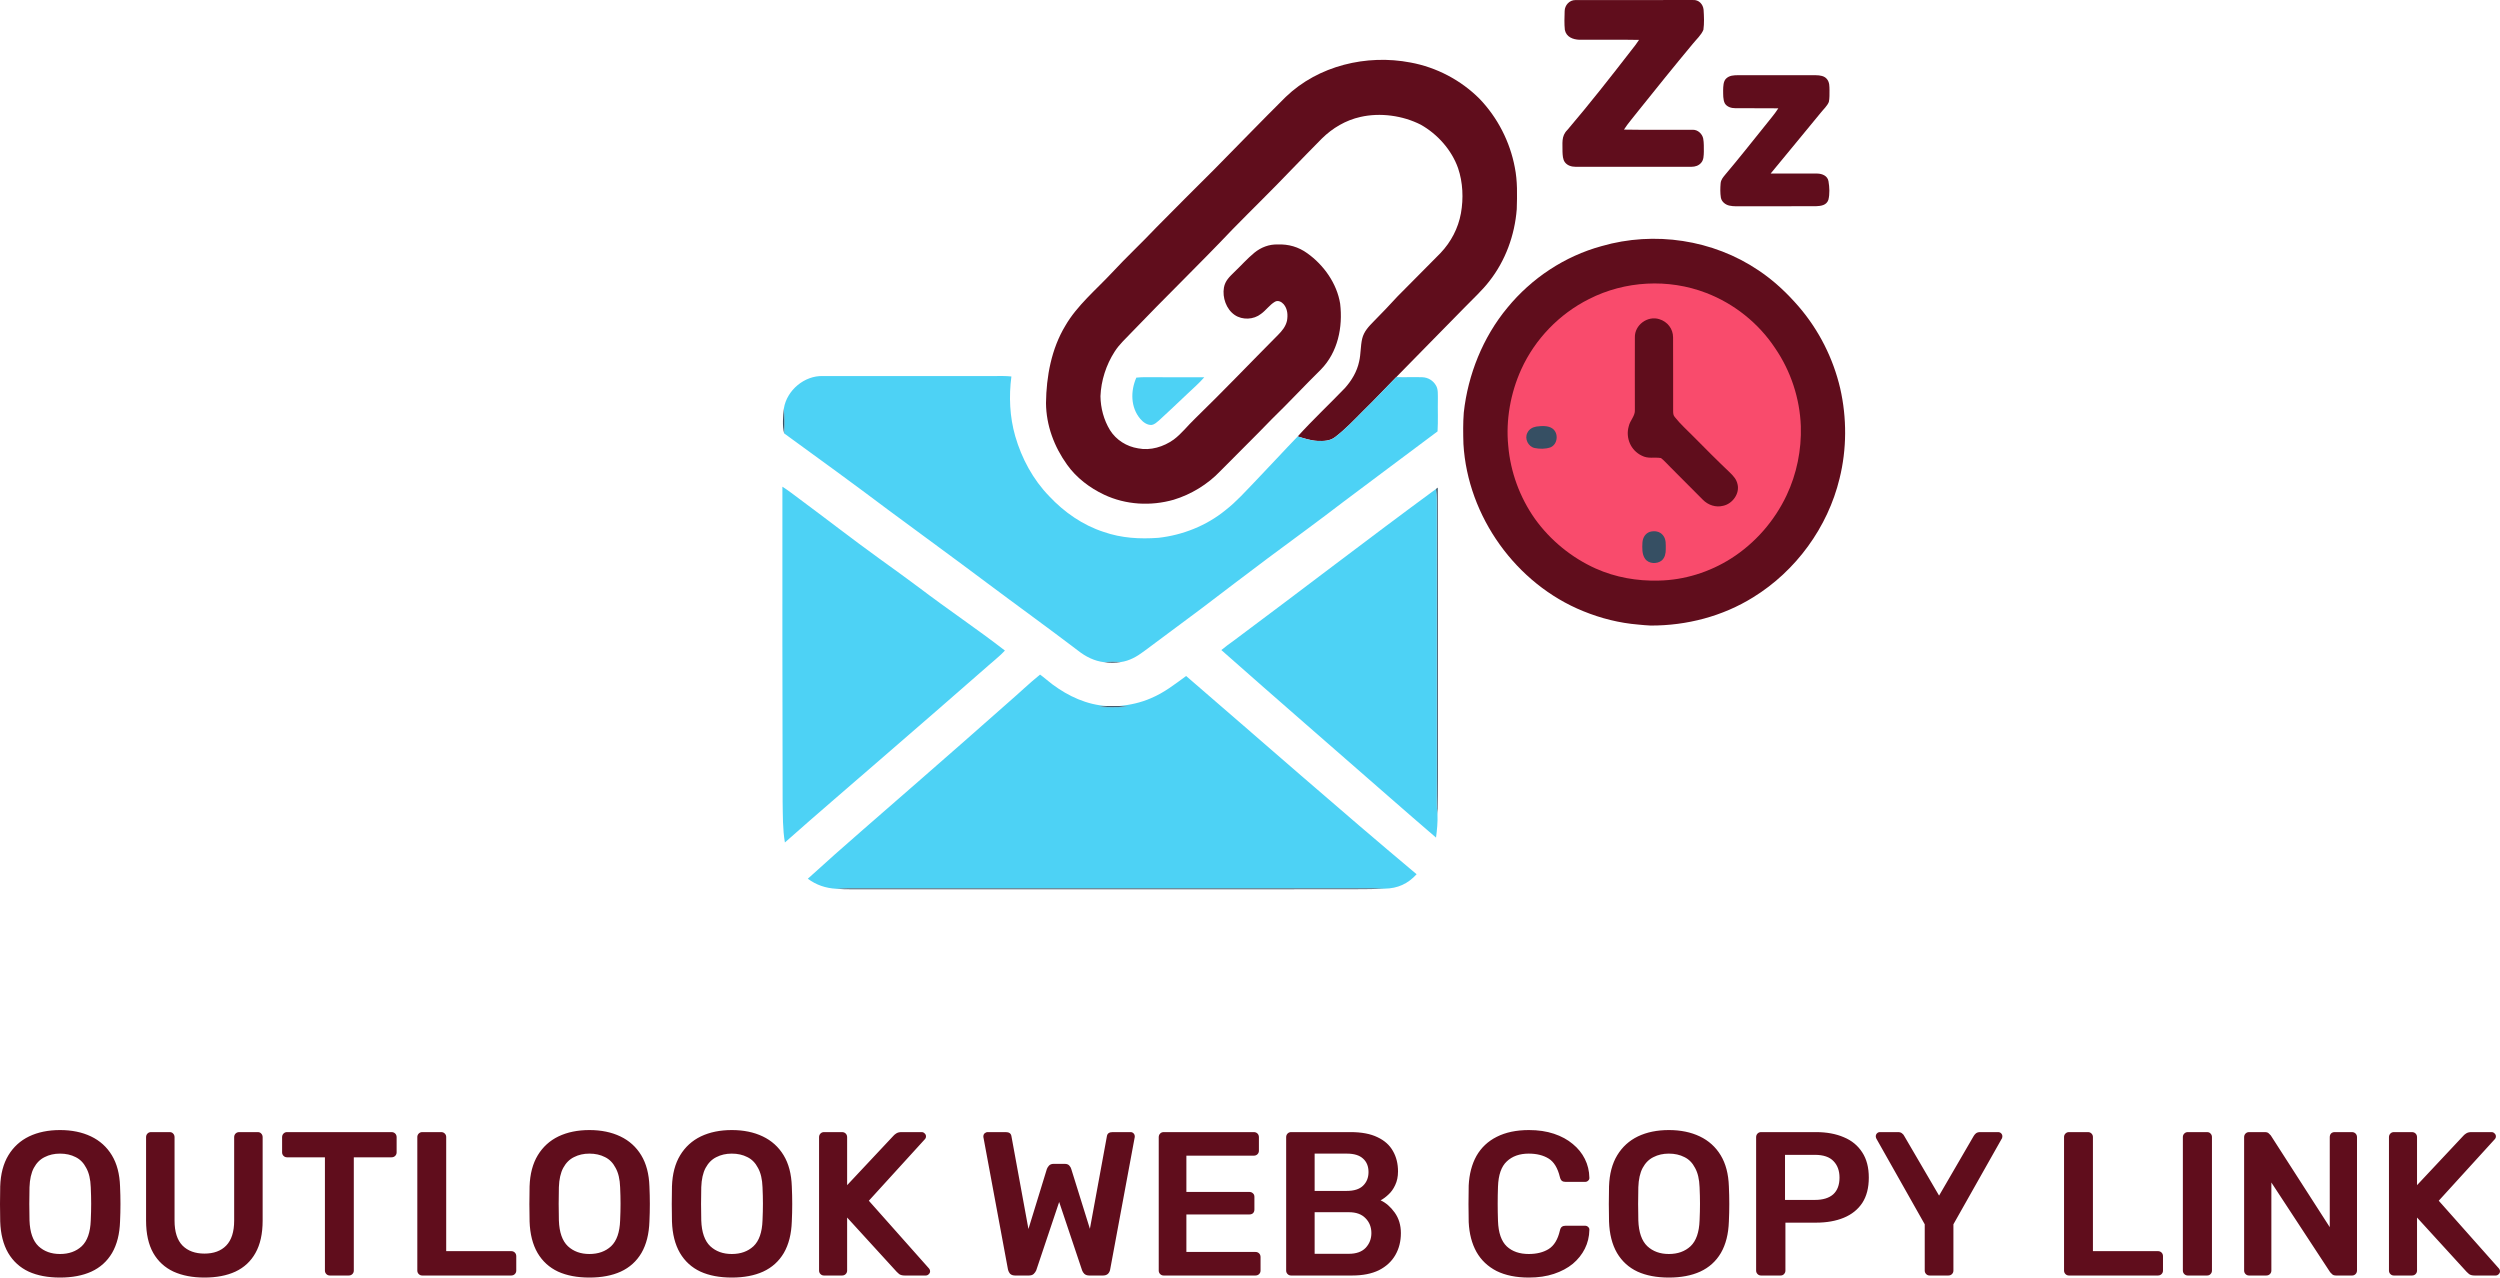
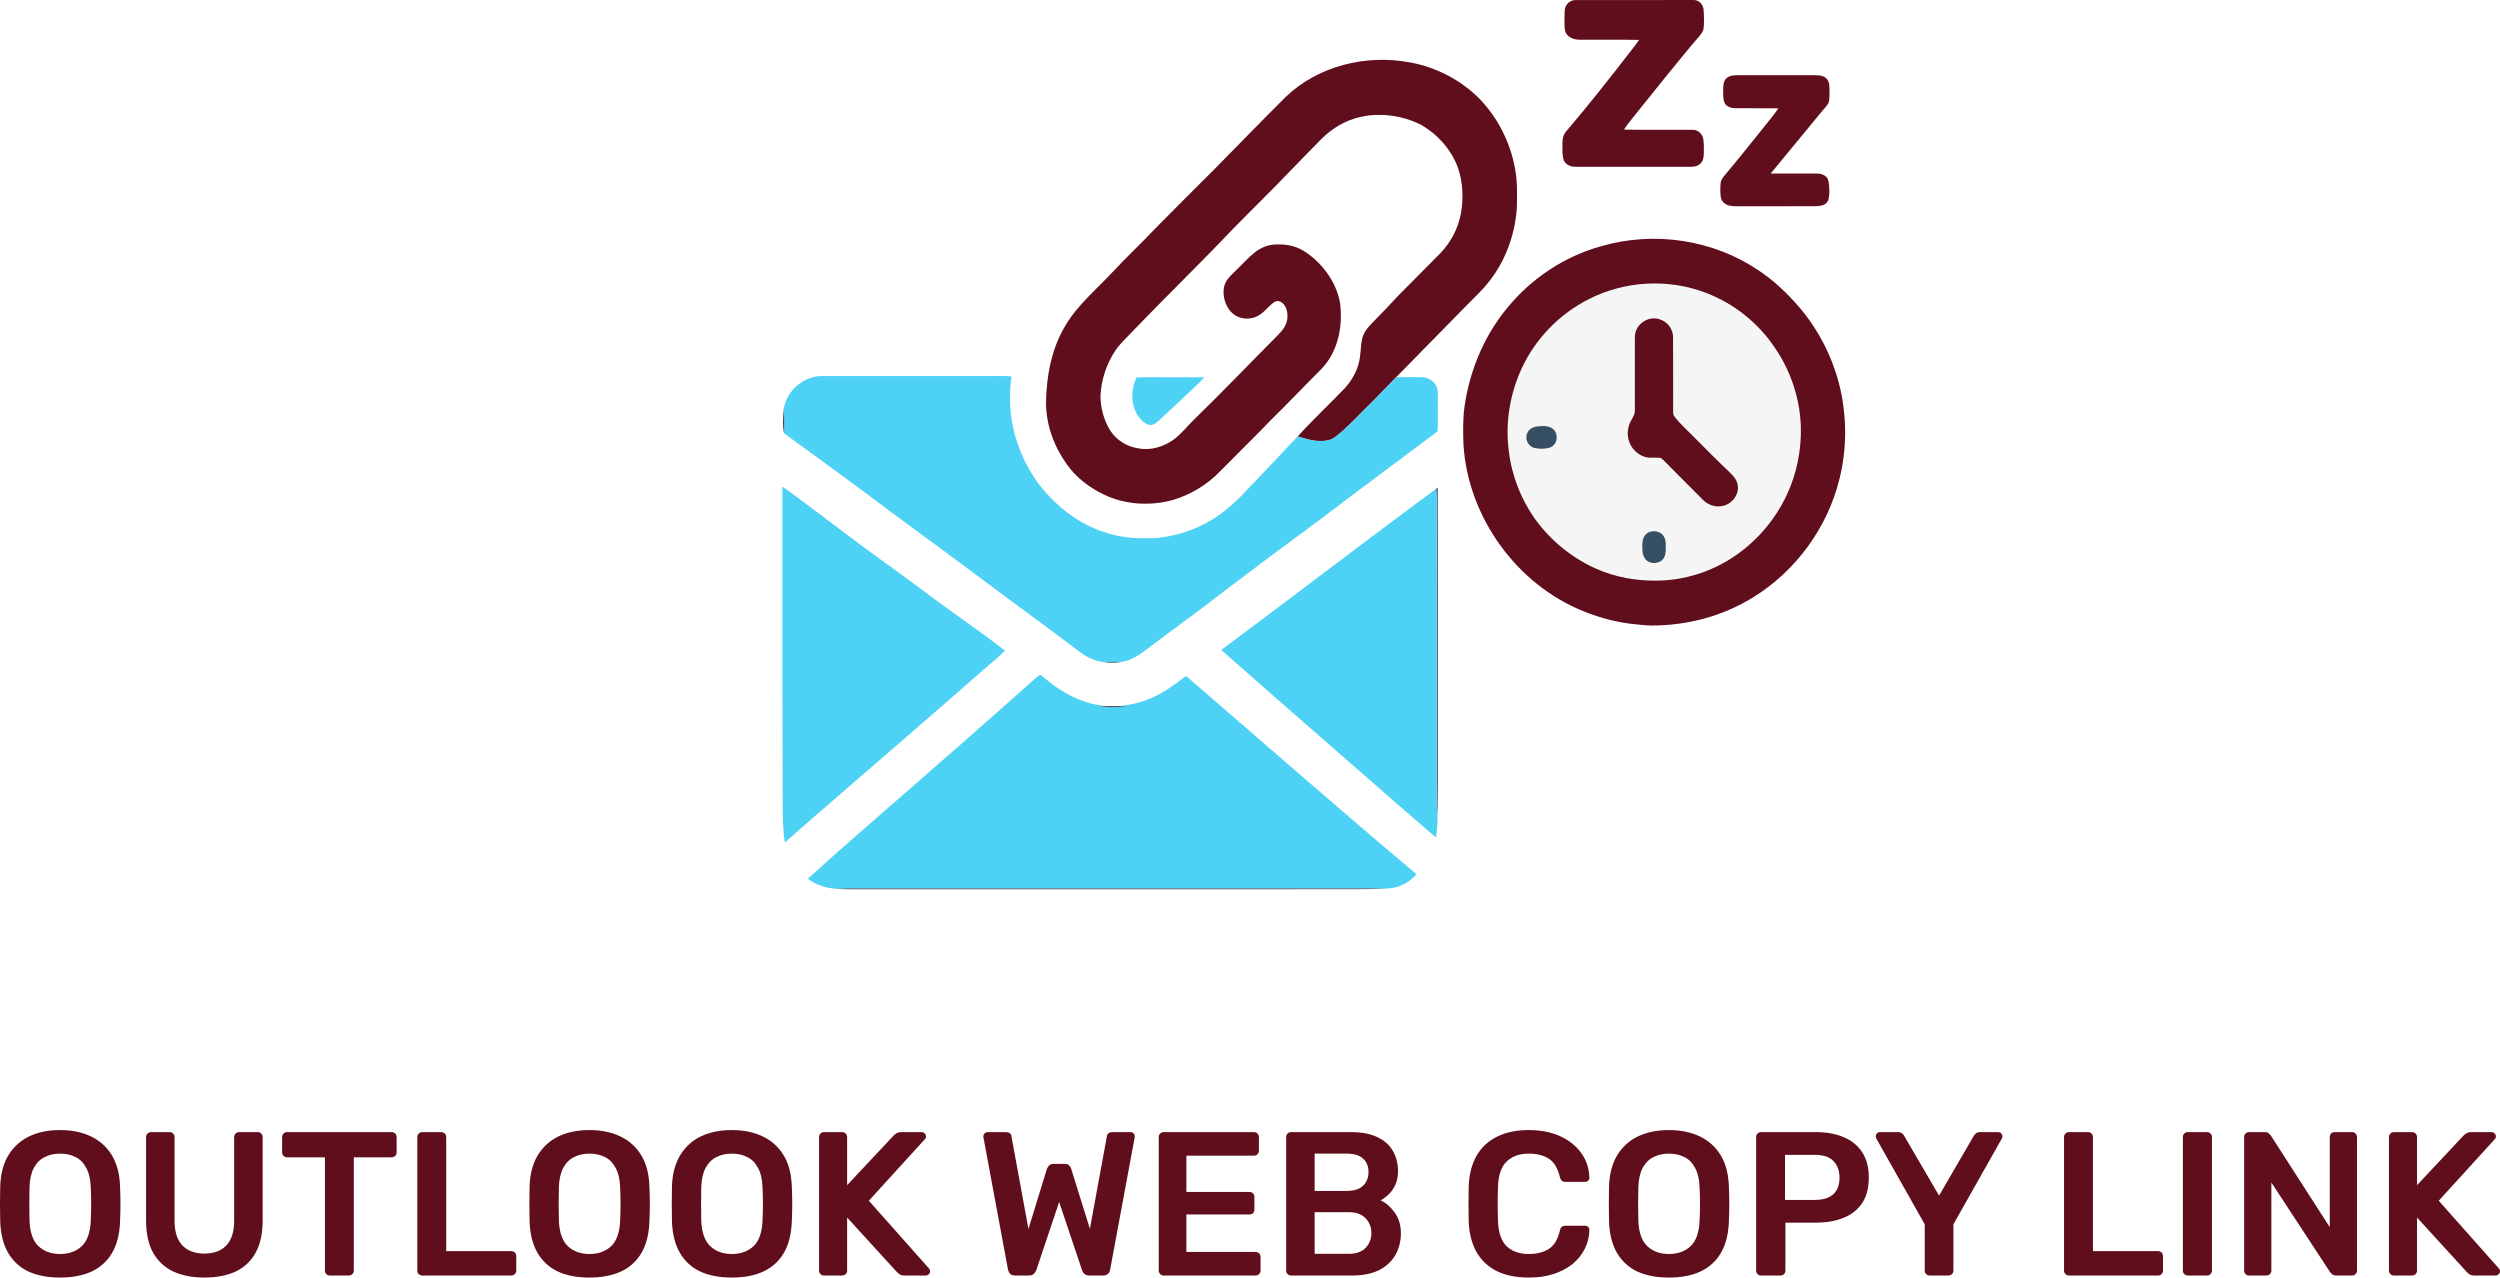
<svg xmlns="http://www.w3.org/2000/svg" version="1.1" viewBox="0 0 1830.45 935.405" width="1830.45pt" height="935.405pt" id="svg19">
  <defs id="defs19" />
  <path d="m 1153.509,0.046 c 28.67,0 57.41,0.02 86.08,-0.03 4.26,-0.28 7.37,3.08 7.75,7.16 0.3,4.78 0.54,9.83 -0.13,14.59 -1.52,3.87 -5.16,7.04 -7.74,10.27 -13.49,16.2 -26.72,32.62 -39.89,49.08 -3.5,4.6 -7.44,8.92 -10.56,13.78 16.84,0.33 33.71,0 50.55,0.13 3.57,-0.05 6.83,3.04 7.49,6.46 0.57,3.15 0.44,6.46 0.46,9.64 -0.11,2.71 -0.03,5.84 -1.93,8.01 -1.75,2.12 -4.33,2.96 -7.01,2.98 -28.28,-0.03 -56.81,-0.03 -85.09,0 -2.85,0.01 -5.91,-0.92 -7.68,-3.29 -1.61,-2.14 -1.65,-5.14 -1.78,-7.71 0.17,-6.02 -1.16,-11.32 3.57,-15.97 16.31,-19.12 31.82,-38.93 47.2,-58.79 1.87,-2.3 3.64,-4.66 5.26,-7.14 -14.51,-0.28 -29.04,-0.06 -43.56,-0.1 -4.81,-0.17 -9.69,-1.99 -10.75,-7.23 -0.48,-4.55 -0.29,-9.24 -0.14,-13.81 0.07,-4.29 3.53,-8.07 7.9,-8.03 z" fill="#364f63" id="path2" style="fill:#600d1c;fill-opacity:1" />
  <path d="m 1032.719,45.766 c 19,3.48 36.94,12.89 50.57,26.57 13.2,13.73 22.29,31.46 25.81,50.17 2.03,10.06 1.74,20.27 1.44,30.6 -1.47,19.07 -8.26,37.79 -20.13,52.85 -5.25,6.82 -11.88,12.76 -17.95,19.06 -16.65,17.08 -33.49,33.98 -50.13,51.07 -8.08,8.19 -15.9,16.63 -24.16,24.64 -6.43,6.48 -13.21,13.65 -20.67,19.33 -3.89,2.94 -8.32,2.93 -12.98,2.77 -5.06,-0.26 -9.55,-1.86 -14.37,-3.28 11.05,-12.21 23.11,-23.49 34.51,-35.35 5.02,-5.59 8.91,-12.11 10.48,-19.52 1.29,-5.51 0.95,-11.27 2.24,-16.75 1.3,-5.29 4.72,-8.82 8.41,-12.59 5.99,-6.02 11.82,-12.18 17.56,-18.43 10.37,-10.63 21.03,-20.99 31.38,-31.64 7.69,-8.12 12.94,-18.1 14.94,-29.14 1.94,-10.85 1.45,-22.58 -2.12,-33.06 -4.72,-13.32 -15.01,-24.84 -27.25,-31.75 -13.22,-6.74 -29.74,-9 -44.23,-5.69 -10.76,2.4 -20.38,8.09 -28.2,15.79 -7.51,7.48 -14.8,15.19 -22.24,22.75 -14.16,14.86 -28.88,29.13 -43.22,43.79 -24.18,25.48 -49.44,49.89 -73.74,75.25 -4.51,4.81 -9.09,8.78 -12.63,14.37 -6.17,9.66 -9.85,21.05 -10.3,32.52 0.11,8.65 2.44,17.42 6.97,24.83 4.53,7.25 12.22,12.04 20.62,13.35 8.98,1.82 18.69,-1.14 26.01,-6.41 5.82,-4.31 10.36,-10.36 15.62,-15.35 20.63,-20.06 40.48,-40.85 60.76,-61.26 3.01,-3.01 5.59,-6.13 6.59,-10.39 0.73,-4.23 0.45,-8.71 -2.43,-12.12 -1.56,-1.78 -4.21,-3.17 -6.47,-1.77 -3.83,2.25 -6.48,6.27 -10.14,8.86 -5.36,4.25 -13.59,4.63 -19.25,0.78 -6.2,-4.22 -9.14,-12.82 -7.88,-20.05 0.87,-5.01 4.12,-7.95 7.55,-11.33 4.95,-4.69 9.51,-9.91 14.78,-14.23 4.81,-3.92 10.8,-6.23 17.04,-6.01 7.93,-0.32 15.24,1.79 21.67,6.44 12.05,8.58 21.69,22.14 24.05,36.91 2.05,17.27 -1.67,35.54 -14.15,48.28 -12.1,11.91 -23.63,24.36 -35.82,36.18 -12.43,12.91 -25.27,25.39 -37.83,38.17 -9.16,9.64 -21.36,17.06 -34.07,20.92 -16.77,4.79 -35.09,3.78 -50.93,-3.69 -10.52,-4.96 -20.33,-12.4 -27.1,-21.92 -9.5,-13.21 -15.34,-28.82 -15.47,-45.2 0.22,-19.39 3.98,-39.77 14.13,-56.55 8.49,-14.76 22.56,-26.43 34.16,-38.85 10.58,-11.42 21.98,-22.01 32.66,-33.33 14.05,-14.28 28.27,-28.39 42.45,-42.55 17.4,-17.59 34.58,-35.44 52.15,-52.86 23.83,-22.92 59.24,-31.34 91.31,-25.18 z" fill="#364f63" id="path3" style="fill:#600d1c;fill-opacity:1" />
  <path d="m 1272.499,55.056 c 19.02,0.06 38.07,0.02 57.09,0.02 2.88,0.04 6.2,0.44 8.1,2.87 1.93,2.45 1.75,5.15 1.83,8.1 -0.04,2.83 0.14,5.84 -0.48,8.61 -1.21,2.99 -4,5.43 -5.98,7.95 -12.26,14.77 -24.32,29.71 -36.62,44.45 11.38,0.08 22.76,-0.01 34.14,0.02 3.63,0.08 7.56,1.66 8.21,5.67 0.74,4.33 0.99,9.31 -0.09,13.59 -1.41,4.03 -5.41,4.49 -9.12,4.65 -17.68,0.07 -35.36,0.01 -53.04,0.04 -3.42,-0.05 -7.12,0.27 -10.47,-0.51 -2.84,-0.68 -5.54,-2.82 -6.08,-5.81 -0.56,-3.43 -0.47,-7.04 -0.18,-10.5 0.24,-2.69 1.81,-4.41 3.43,-6.4 9.79,-11.59 19.19,-23.47 28.7,-35.31 3.41,-4.46 7.13,-8.48 10.12,-13.19 -10.52,-0.14 -21.05,0.03 -31.57,-0.09 -2.85,0.01 -6.04,-0.94 -7.6,-3.51 -1.43,-2.78 -1.18,-6.61 -1.24,-9.66 0.07,-2.74 0.06,-6.6 2.26,-8.59 2.45,-2.27 5.43,-2.34 8.59,-2.4 z" fill="#364f63" id="path4" style="fill:#600d1c;fill-opacity:1" />
  <path d="m 1287.619,197.996 c 11.01,7.32 20.82,16.57 29.44,26.56 14.73,17.15 25.16,37.81 30.3,59.82 4.91,21.55 4.87,44.55 -0.48,66.02 -8.62,35.68 -31.92,67.62 -63.15,86.88 -22.51,14.02 -48.76,20.81 -75.21,20.74 -3.02,-0.11 -5.98,-0.44 -8.99,-0.71 -13.89,-1.14 -27.46,-4.57 -40.35,-9.84 -49.19,-19.93 -84.59,-69.37 -87.68,-122.34 -0.23,-7.64 -0.35,-15.37 0.25,-23 3.04,-27.83 14.02,-55.28 31.97,-76.87 17.69,-21.6 41.98,-37.7 68.95,-45.06 38.59,-11.17 81.63,-4.75 114.95,17.8 z" fill="#364f63" id="path5" style="fill:#600d1c;fill-opacity:1" />
-   <path d="m 1249.179,214.456 c 20.46,7.82 38.45,22.18 50.53,40.46 11.5,16.82 18.08,36.78 18.82,57.14 0.54,17.33 -2.99,34.92 -10.42,50.61 -8.87,18.81 -23.13,35.13 -40.7,46.28 -15.69,9.96 -34.27,15.81 -52.87,16.14 -15.82,0.45 -31.73,-2.34 -46.2,-8.82 -17.63,-7.91 -33.28,-20.72 -44.53,-36.44 -11.06,-15.69 -17.87,-34.26 -19.5,-53.39 -1.88,-18.91 1.68,-38.75 9.54,-56.04 10.08,-22.15 27.84,-40.52 49.58,-51.43 26.32,-13.43 58.17,-15.13 85.75,-4.51 z" fill="#fdfdfd" id="path6" style="fill:#f94b6c;fill-opacity:1" />
+   <path d="m 1249.179,214.456 c 20.46,7.82 38.45,22.18 50.53,40.46 11.5,16.82 18.08,36.78 18.82,57.14 0.54,17.33 -2.99,34.92 -10.42,50.61 -8.87,18.81 -23.13,35.13 -40.7,46.28 -15.69,9.96 -34.27,15.81 -52.87,16.14 -15.82,0.45 -31.73,-2.34 -46.2,-8.82 -17.63,-7.91 -33.28,-20.72 -44.53,-36.44 -11.06,-15.69 -17.87,-34.26 -19.5,-53.39 -1.88,-18.91 1.68,-38.75 9.54,-56.04 10.08,-22.15 27.84,-40.52 49.58,-51.43 26.32,-13.43 58.17,-15.13 85.75,-4.51 z" fill="#fdfdfd" id="path6" style="fill:#f5f5f5;fill-opacity:1" />
  <path d="m 1214.929,233.696 c 5.95,1.81 10.08,7.05 10.06,13.34 0.12,18 -0.01,36.06 0.05,54.07 0.04,1.6 0.09,3 1.22,4.26 4.03,5.15 9.12,9.62 13.69,14.3 8.78,8.9 17.6,17.74 26.66,26.34 2.52,2.49 4.78,4.89 5.56,8.47 1.79,6.89 -3.7,14.42 -10.47,15.84 -5.42,1.43 -11.06,-0.5 -14.93,-4.44 -7.86,-7.81 -15.64,-15.71 -23.47,-23.55 -2.37,-2.3 -4.55,-4.91 -7.15,-6.95 -4.99,-0.83 -9.32,0.75 -14.11,-1.77 -8,-3.8 -11.94,-12.93 -9.52,-21.43 0.97,-4.45 4.81,-7.64 4.5,-12.03 0.01,-17.68 -0.08,-35.43 0,-53.11 -0.25,-9.11 9.35,-16.09 17.91,-13.34 z" fill="#364f63" id="path7" style="fill:#600d1c;fill-opacity:1" />
  <path d="m 602.539,275.346 c 41.56,-0.03 83.42,-0.01 125,-0.01 4.34,-0.04 8.65,-0.14 12.98,0.31 -1.9,14.64 -1.26,29.44 2.8,43.67 4.75,16.4 13,31.76 24.94,44.06 10.95,11.67 24.56,21.17 39.88,26.11 12.97,4.53 26.44,5.29 40.06,4.29 17.71,-1.98 35.04,-8.84 48.91,-20.11 8.35,-6.48 15,-14.12 22.33,-21.67 10.32,-10.74 20.36,-21.74 30.71,-32.45 4.82,1.42 9.31,3.02 14.37,3.28 4.66,0.16 9.09,0.17 12.98,-2.77 7.46,-5.68 14.24,-12.85 20.67,-19.33 8.26,-8.01 16.08,-16.45 24.16,-24.64 6.4,0.25 12.81,-0.13 19.21,0.12 4.1,0.18 7.83,2.46 9.84,6.02 1.74,2.77 1.32,6.71 1.4,9.86 -0.18,7.92 0.25,15.86 -0.23,23.77 -23,17.06 -45.81,34.35 -68.79,51.46 -18.32,14.08 -37,27.65 -55.54,41.44 -16.32,12.35 -32.72,24.59 -48.94,37.07 -13.89,10.47 -27.95,20.7 -41.85,31.15 -5.09,3.81 -10.43,6.86 -16.83,7.78 -4.12,-0.27 -8.05,-0.25 -12.16,0.1 -7.18,-0.85 -13.55,-4.07 -19.16,-8.51 -22.18,-16.88 -44.8,-33.18 -67.11,-49.89 -23.82,-17.9 -47.94,-35.37 -71.86,-53.14 -25.18,-18.96 -50.7,-37.48 -76.19,-56.02 0.24,-6.11 0.18,-12.21 -0.17,-18.3 2.15,-13.27 15.07,-24.13 28.59,-23.65 z" fill="#0c7dce" id="path8" style="fill:#4dd2f5;fill-opacity:1" />
  <path d="m 839.529,276.166 c 14.07,0.16 28.15,0 42.22,0.06 -3.82,4.42 -8.4,8.35 -12.67,12.42 -6.89,6.43 -13.64,13.02 -20.63,19.34 -1.43,1.2 -3.15,2.78 -5.03,3.13 -3.38,0.32 -6.44,-1.96 -8.51,-4.41 -7.17,-8.44 -7.21,-20.42 -2.91,-30.22 2.5,-0.27 5.02,-0.34 7.53,-0.32 z" fill="#0c7dce" id="path9" style="fill:#4dd2f5;fill-opacity:1" />
  <path d="m 573.949,298.996 c 0.35,6.09 0.41,12.19 0.17,18.3 -1.43,-5.76 -0.8,-12.44 -0.17,-18.3 z" fill="#364f63" id="path10" />
  <path d="m 1124.799,312.336 c 3.71,-0.51 8.82,-0.9 11.98,1.5 4.6,3.4 3.78,11.67 -1.73,13.78 -3.58,1.18 -7.71,1.18 -11.38,0.42 -4.77,-0.99 -7.63,-6.84 -5.34,-11.17 1.24,-2.63 3.69,-4.02 6.47,-4.53 z" fill="#364f63" id="path11" />
  <path d="m 572.859,356.356 c 4.33,2.7 8.35,5.94 12.46,8.95 19.52,14.45 38.69,29.41 58.39,43.61 9.9,7.07 19.7,14.27 29.48,21.51 20.56,15.66 42.16,30.07 62.59,45.9 -3.7,4.06 -8.03,7.25 -12.08,10.94 -25.58,22.45 -51.3,44.71 -77.02,66.99 -24.02,20.84 -48.2,41.47 -71.99,62.58 -1.66,-9.64 -1.48,-19.91 -1.66,-29.75 -0.23,-76.9 -0.19,-153.83 -0.17,-230.73 z" fill="#0c7dce" id="path12" style="fill:#4dd2f5;fill-opacity:1" />
  <path d="m 1052.699,357.006 c 0.12,61.67 0.04,123.4 0.07,185.08 -0.03,18.08 0.1,36.14 -0.27,54.22 -0.68,-5.74 -0.57,-11.46 -0.5,-17.22 -0.05,-68.33 -0.02,-136.67 -0.01,-205 0.09,-5.39 0.05,-10.74 -0.54,-16.1 z" fill="#364f63" id="path13" />
  <path d="m 1051.449,357.986 c 0.59,5.36 0.63,10.71 0.54,16.1 -0.01,68.33 -0.04,136.67 0.01,205 -0.07,5.76 -0.18,11.48 0.5,17.22 0.22,5.69 -0.33,11.33 -1.07,16.97 -11.36,-9.65 -22.52,-19.55 -33.8,-29.31 -41.06,-35.94 -82.53,-71.86 -123.39,-108.01 2.95,-2.48 6.07,-4.72 9.2,-6.97 49.46,-36.83 98.31,-74.51 148.01,-111 z" fill="#0c7dce" id="path14" style="fill:#4dd2f5;fill-opacity:1" />
  <path d="m 1207.919,389.426 c 3.49,-1.01 7.4,-0.45 9.74,2.55 2.38,3.05 1.95,6.52 1.98,10.16 -0.01,3.02 -0.54,6.03 -2.86,8.17 -3.39,2.84 -9.66,2.65 -12.28,-1.18 -2.38,-3.3 -2.15,-8.16 -1.93,-12.02 0.29,-3.44 1.99,-6.47 5.35,-7.68 z" fill="#364f63" id="path15" />
  <path d="m 820.599,484.756 c -4.03,0.65 -8.12,0.64 -12.16,0.1 4.11,-0.35 8.04,-0.37 12.16,-0.1 z" fill="#364f63" id="path16" />
  <path d="m 761.519,493.916 c 3.12,2.26 5.95,4.86 9.03,7.16 11.85,8.78 25.25,15 40.15,15.9 -2.09,0.14 -4.16,0.39 -6.23,0.66 7.03,0.25 14.08,0.15 21.12,0 -2.07,-0.27 -4.14,-0.52 -6.23,-0.68 8.05,-0.79 15.89,-2.48 23.32,-5.73 9.7,-4.05 17.4,-10.17 25.79,-16.27 56.36,48.56 111.72,97.37 168.75,145.15 -6.47,7.04 -13.83,10.4 -23.44,10.55 -5.08,-0.14 -10.15,-0.23 -15.24,-0.17 -123,0 -246,-0.01 -369,-0.01 -5.77,-0.08 -11.5,-0.03 -17.26,0.26 -7.69,-0.42 -14.62,-2.74 -20.81,-7.35 26.5,-24.2 54.15,-47.69 81.05,-71.33 22.08,-19.24 44.08,-38.57 66.01,-57.98 7.72,-6.64 15.06,-13.77 22.99,-20.16 z" fill="#0c7dce" id="path17" style="fill:#4dd2f5;fill-opacity:1" />
  <path d="m 810.699,516.976 c 2.89,0.04 5.77,0.04 8.66,-0.02 2.09,0.16 4.16,0.41 6.23,0.68 -7.04,0.15 -14.09,0.25 -21.12,0 2.07,-0.27 4.14,-0.52 6.23,-0.66 z" fill="#364f63" id="path18" />
  <path d="m 612.279,650.736 c 5.76,-0.29 11.49,-0.34 17.26,-0.26 123,0 246,0.01 369,0.01 5.09,-0.06 10.16,0.03 15.24,0.17 -9.4,0.47 -18.83,0.32 -28.24,0.42 -120.67,0.03 -241.33,0 -362,0.02 -3.76,0.01 -7.51,-0.03 -11.26,-0.36 z" fill="#364f63" id="path19" />
  <path d="m 43.95,935.405 q -13.35,0 -22.95,-4.35 -9.6,-4.5 -15,-13.65 -5.4,-9.3 -5.85,-23.1 -0.15,-6.45 -0.15,-12.75 0,-6.3 0.15,-12.9 0.45,-13.65 6,-22.8 5.55,-9.15 15.15,-13.8 9.75,-4.65 22.65,-4.65 12.9,0 22.65,4.65 9.75,4.65 15.3,13.8 5.55,9.15 6,22.8 0.3,6.6 0.3,12.9 0,6.3 -0.3,12.75 -0.45,13.8 -5.85,23.1 -5.4,9.15 -15.15,13.65 -9.6,4.35 -22.95,4.35 z m 0,-17.25 q 9.75,0 15.9,-5.7 6.15,-5.85 6.6,-18.9 0.3,-6.6 0.3,-12.15 0,-5.7 -0.3,-12.15 -0.3,-8.7 -3.3,-14.1 -2.85,-5.55 -7.8,-7.95 -4.95,-2.55 -11.4,-2.55 -6.3,0 -11.25,2.55 -4.95,2.4 -7.95,7.95 -2.85,5.4 -3.15,14.1 -0.15,6.45 -0.15,12.15 0,5.55 0.15,12.15 0.45,13.05 6.6,18.9 6.15,5.7 15.75,5.7 z m 105.75,17.25 q -13.05,0 -22.65,-4.35 -9.6,-4.5 -14.85,-13.65 -5.25,-9.3 -5.25,-23.7 v -61.05 q 0,-1.65 1.05,-2.7 1.05,-1.05 2.55,-1.05 h 13.65 q 1.65,0 2.55,1.05 1.05,1.05 1.05,2.7 v 61.05 q 0,12.3 5.85,18.3 5.85,5.85 16.05,5.85 10.2,0 15.9,-5.85 5.85,-6 5.85,-18.3 v -61.05 q 0,-1.65 1.05,-2.7 1.05,-1.05 2.7,-1.05 h 13.5 q 1.65,0 2.55,1.05 1.05,1.05 1.05,2.7 v 61.05 q 0,14.4 -5.25,23.7 -5.1,9.15 -14.7,13.65 -9.45,4.35 -22.65,4.35 z m 91.8,-1.5 q -1.5,0 -2.55,-1.05 -1.05,-1.05 -1.05,-2.55 v -82.95 h -27.75 q -1.5,0 -2.55,-1.05 -1.05,-1.05 -1.05,-2.55 v -11.1 q 0,-1.65 1.05,-2.7 1.05,-1.05 2.55,-1.05 h 76.5 q 1.65,0 2.7,1.05 1.05,1.05 1.05,2.7 v 11.1 q 0,1.5 -1.05,2.55 -1.05,1.05 -2.7,1.05 h -27.6 v 82.95 q 0,1.5 -1.05,2.55 -1.05,1.05 -2.7,1.05 z m 67.65,0 q -1.5,0 -2.55,-1.05 -1.05,-1.05 -1.05,-2.55 v -97.8 q 0,-1.5 1.05,-2.55 1.05,-1.05 2.55,-1.05 h 13.95 q 1.5,0 2.55,1.05 1.05,1.05 1.05,2.55 v 83.55 h 47.55 q 1.65,0 2.7,1.05 1.05,1.05 1.05,2.7 v 10.5 q 0,1.5 -1.05,2.55 -1.05,1.05 -2.7,1.05 z m 122.4,1.5 q -13.35,0 -22.95,-4.35 -9.6,-4.5 -15,-13.65 -5.4,-9.3 -5.85,-23.1 -0.15,-6.45 -0.15,-12.75 0,-6.3 0.15,-12.9 0.45,-13.65 6,-22.8 5.55,-9.15 15.15,-13.8 9.75,-4.65 22.65,-4.65 12.9,0 22.65,4.65 9.75,4.65 15.3,13.8 5.55,9.15 6,22.8 0.3,6.6 0.3,12.9 0,6.3 -0.3,12.75 -0.45,13.8 -5.85,23.1 -5.4,9.15 -15.15,13.65 -9.6,4.35 -22.95,4.35 z m 0,-17.25 q 9.75,0 15.9,-5.7 6.15,-5.85 6.6,-18.9 0.3,-6.6 0.3,-12.15 0,-5.7 -0.3,-12.15 -0.3,-8.7 -3.3,-14.1 -2.85,-5.55 -7.8,-7.95 -4.95,-2.55 -11.4,-2.55 -6.3,0 -11.25,2.55 -4.95,2.4 -7.95,7.95 -2.85,5.4 -3.15,14.1 -0.15,6.45 -0.15,12.15 0,5.55 0.15,12.15 0.45,13.05 6.6,18.9 6.15,5.7 15.75,5.7 z m 104.25,17.25 q -13.35,0 -22.95,-4.35 -9.6,-4.5 -15,-13.65 -5.4,-9.3 -5.85,-23.1 -0.15,-6.45 -0.15,-12.75 0,-6.3 0.15,-12.9 0.45,-13.65 6,-22.8 5.55,-9.15 15.15,-13.8 9.75,-4.65 22.65,-4.65 12.9,0 22.65,4.65 9.75,4.65 15.3,13.8 5.55,9.15 6,22.8 0.3,6.6 0.3,12.9 0,6.3 -0.3,12.75 -0.45,13.8 -5.85,23.1 -5.4,9.15 -15.15,13.65 -9.6,4.35 -22.95,4.35 z m 0,-17.25 q 9.75,0 15.9,-5.7 6.15,-5.85 6.6,-18.9 0.3,-6.6 0.3,-12.15 0,-5.7 -0.3,-12.15 -0.3,-8.7 -3.3,-14.1 -2.85,-5.55 -7.8,-7.95 -4.95,-2.55 -11.4,-2.55 -6.3,0 -11.25,2.55 -4.95,2.4 -7.95,7.95 -2.85,5.4 -3.15,14.1 -0.15,6.45 -0.15,12.15 0,5.55 0.15,12.15 0.45,13.05 6.6,18.9 6.15,5.7 15.75,5.7 z m 67.5,15.75 q -1.5,0 -2.55,-1.05 -1.05,-1.05 -1.05,-2.55 v -97.65 q 0,-1.65 1.05,-2.7 1.05,-1.05 2.55,-1.05 h 13.2 q 1.65,0 2.7,1.05 1.05,1.05 1.05,2.7 v 35.1 l 33.9,-36.15 q 0.6,-0.75 1.95,-1.65 1.5,-1.05 3.9,-1.05 h 14.85 q 1.2,0 2.1,0.9 1.05,0.9 1.05,2.25 0,1.05 -0.6,1.8 l -41.25,45.3 44.1,49.65 q 0.75,0.9 0.75,1.95 0,1.35 -1.05,2.25 -0.9,0.9 -2.1,0.9 h -15.45 q -2.55,0 -4.05,-1.05 -1.35,-1.2 -1.8,-1.65 l -36.3,-39.75 v 38.85 q 0,1.5 -1.05,2.55 -1.05,1.05 -2.7,1.05 z m 139.95,0 q -2.25,0 -3.6,-1.2 -1.2,-1.35 -1.65,-3.3 l -17.85,-96.15 q 0,-0.45 -0.15,-0.75 0,-0.3 0,-0.45 0,-1.35 0.9,-2.25 1.05,-0.9 2.25,-0.9 h 13.2 q 3.75,0 4.2,3 l 12.45,67.95 13.5,-43.95 q 0.45,-1.2 1.5,-2.4 1.2,-1.35 3.45,-1.35 h 8.1 q 2.4,0 3.45,1.35 1.05,1.2 1.35,2.4 l 13.65,43.8 12.45,-67.8 q 0.45,-3 4.2,-3 h 13.2 q 1.2,0 2.1,0.9 0.9,0.9 0.9,2.25 0,0.15 0,0.45 0,0.3 -0.15,0.75 l -17.85,96.15 q -0.3,1.95 -1.65,3.3 -1.35,1.2 -3.6,1.2 h -10.05 q -2.25,0 -3.6,-1.2 -1.2,-1.2 -1.65,-2.55 l -16.8,-50.1 -16.8,50.1 q -0.6,1.35 -1.8,2.55 -1.2,1.2 -3.6,1.2 z m 108.75,0 q -1.5,0 -2.55,-1.05 -1.05,-1.05 -1.05,-2.55 v -97.65 q 0,-1.65 1.05,-2.7 1.05,-1.05 2.55,-1.05 h 66 q 1.65,0 2.7,1.05 1.05,1.05 1.05,2.7 v 9.9 q 0,1.5 -1.05,2.55 -1.05,1.05 -2.7,1.05 h -49.35 v 26.55 h 46.05 q 1.65,0 2.7,1.05 1.05,0.9 1.05,2.55 v 9.3 q 0,1.65 -1.05,2.7 -1.05,0.9 -2.7,0.9 h -46.05 v 27.45 h 50.55 q 1.65,0 2.7,1.05 1.05,1.05 1.05,2.7 v 9.9 q 0,1.5 -1.05,2.55 -1.05,1.05 -2.7,1.05 z m 93.3,0 q -1.5,0 -2.55,-1.05 -1.05,-1.05 -1.05,-2.55 v -97.65 q 0,-1.65 1.05,-2.7 1.05,-1.05 2.55,-1.05 h 43.5 q 12.15,0 19.8,3.75 7.65,3.6 11.25,10.05 3.75,6.45 3.75,15 0,5.7 -2.1,10.05 -1.95,4.2 -4.95,6.9 -2.85,2.7 -5.7,4.2 5.85,2.7 10.35,9 4.5,6.3 4.5,15 0,9 -4.05,16.05 -4.05,7.05 -12,11.1 -7.95,3.9 -19.65,3.9 z m 17.25,-15.9 h 25.05 q 8.1,0 12.3,-4.35 4.2,-4.5 4.2,-10.8 0,-6.6 -4.35,-10.95 -4.2,-4.35 -12.15,-4.35 h -25.05 z m 0,-46.05 h 23.55 q 7.95,0 11.85,-3.75 4.05,-3.9 4.05,-10.05 0,-6.3 -4.05,-9.9 -3.9,-3.6 -11.85,-3.6 h -23.55 z m 156.9,63.45 q -13.95,0 -23.7,-4.8 -9.6,-4.95 -14.7,-13.95 -5.1,-9.15 -5.7,-21.9 -0.15,-6.15 -0.15,-13.2 0,-7.05 0.15,-13.5 0.6,-12.6 5.7,-21.75 5.25,-9.15 14.85,-13.95 9.75,-4.95 23.55,-4.95 10.2,0 18.3,2.7 8.1,2.7 13.8,7.5 5.7,4.65 8.85,10.95 3.15,6.3 3.3,13.65 0.15,1.35 -0.9,2.25 -0.9,0.9 -2.25,0.9 h -14.25 q -1.65,0 -2.7,-0.75 -1.05,-0.9 -1.5,-2.85 -2.4,-9.9 -8.25,-13.5 -5.85,-3.6 -14.55,-3.6 -10.05,0 -16.05,5.7 -6,5.55 -6.45,18.45 -0.45,12.3 0,25.2 0.45,12.9 6.45,18.6 6,5.55 16.05,5.55 8.7,0 14.55,-3.6 6,-3.75 8.25,-13.5 0.45,-2.1 1.5,-2.85 1.05,-0.75 2.7,-0.75 h 14.25 q 1.35,0 2.25,0.9 1.05,0.9 0.9,2.25 -0.15,7.35 -3.3,13.65 -3.15,6.3 -8.85,11.1 -5.7,4.65 -13.8,7.35 -8.1,2.7 -18.3,2.7 z m 102.45,0 q -13.35,0 -22.95,-4.35 -9.6,-4.5 -15,-13.65 -5.4,-9.3 -5.85,-23.1 -0.15,-6.45 -0.15,-12.75 0,-6.3 0.15,-12.9 0.45,-13.65 6,-22.8 5.55,-9.15 15.15,-13.8 9.75,-4.65 22.65,-4.65 12.9,0 22.65,4.65 9.75,4.65 15.3,13.8 5.55,9.15 6,22.8 0.3,6.6 0.3,12.9 0,6.3 -0.3,12.75 -0.45,13.8 -5.85,23.1 -5.4,9.15 -15.15,13.65 -9.6,4.35 -22.95,4.35 z m 0,-17.25 q 9.75,0 15.9,-5.7 6.15,-5.85 6.6,-18.9 0.3,-6.6 0.3,-12.15 0,-5.7 -0.3,-12.15 -0.3,-8.7 -3.3,-14.1 -2.85,-5.55 -7.8,-7.95 -4.95,-2.55 -11.4,-2.55 -6.3,0 -11.25,2.55 -4.95,2.4 -7.95,7.95 -2.85,5.4 -3.15,14.1 -0.15,6.45 -0.15,12.15 0,5.55 0.15,12.15 0.45,13.05 6.6,18.9 6.15,5.7 15.75,5.7 z m 67.5,15.75 q -1.5,0 -2.55,-1.05 -1.05,-1.05 -1.05,-2.55 v -97.65 q 0,-1.65 1.05,-2.7 1.05,-1.05 2.55,-1.05 h 40.2 q 11.7,0 20.4,3.75 8.7,3.6 13.5,11.1 4.8,7.35 4.8,18.45 0,11.25 -4.8,18.6 -4.8,7.2 -13.5,10.8 -8.7,3.6 -20.4,3.6 h -22.35 v 35.1 q 0,1.5 -1.05,2.55 -0.9,1.05 -2.55,1.05 z m 17.55,-55.35 h 21.9 q 8.7,0 13.35,-4.05 4.65,-4.2 4.65,-12.3 0,-7.5 -4.35,-12 -4.35,-4.65 -13.65,-4.65 h -21.9 z m 105.9,55.35 q -1.5,0 -2.55,-1.05 -1.05,-1.05 -1.05,-2.55 v -33.9 l -35.4,-62.7 q -0.15,-0.3 -0.3,-0.75 -0.15,-0.45 -0.15,-0.9 0,-1.35 0.9,-2.25 0.9,-0.9 2.1,-0.9 h 13.35 q 1.8,0 2.85,0.9 1.2,0.9 1.65,1.95 l 25.5,43.65 25.35,-43.65 q 0.6,-1.05 1.65,-1.95 1.2,-0.9 3,-0.9 h 13.2 q 1.35,0 2.25,0.9 0.9,0.9 0.9,2.25 0,0.45 -0.15,0.9 0,0.45 -0.3,0.75 l -35.4,62.7 v 33.9 q 0,1.5 -1.05,2.55 -1.05,1.05 -2.7,1.05 z m 102,0 q -1.5,0 -2.55,-1.05 -1.05,-1.05 -1.05,-2.55 v -97.8 q 0,-1.5 1.05,-2.55 1.05,-1.05 2.55,-1.05 h 13.95 q 1.5,0 2.55,1.05 1.05,1.05 1.05,2.55 v 83.55 h 47.55 q 1.65,0 2.7,1.05 1.05,1.05 1.05,2.7 v 10.5 q 0,1.5 -1.05,2.55 -1.05,1.05 -2.7,1.05 z m 87,0 q -1.5,0 -2.55,-1.05 -1.05,-1.05 -1.05,-2.55 v -97.8 q 0,-1.5 1.05,-2.55 1.05,-1.05 2.55,-1.05 h 14.1 q 1.65,0 2.55,1.05 1.05,1.05 1.05,2.55 v 97.8 q 0,1.5 -1.05,2.55 -0.9,1.05 -2.55,1.05 z m 44.85,0 q -1.5,0 -2.55,-1.05 -1.05,-1.05 -1.05,-2.55 v -97.65 q 0,-1.65 1.05,-2.7 1.05,-1.05 2.55,-1.05 h 11.55 q 2.1,0 3,1.05 1.05,0.9 1.35,1.35 l 43.2,67.2 v -65.85 q 0,-1.65 0.9,-2.7 1.05,-1.05 2.7,-1.05 h 12.6 q 1.65,0 2.7,1.05 1.05,1.05 1.05,2.7 v 97.5 q 0,1.65 -1.05,2.7 -1.05,1.05 -2.55,1.05 h -11.7 q -2.1,0 -3,-1.05 -0.9,-1.05 -1.35,-1.35 l -43.05,-65.7 v 64.5 q 0,1.5 -1.05,2.55 -1.05,1.05 -2.7,1.05 z m 106.05,0 q -1.5,0 -2.55,-1.05 -1.05,-1.05 -1.05,-2.55 v -97.65 q 0,-1.65 1.05,-2.7 1.05,-1.05 2.55,-1.05 h 13.2 q 1.65,0 2.7,1.05 1.05,1.05 1.05,2.7 v 35.1 l 33.9,-36.15 q 0.6,-0.75 1.95,-1.65 1.5,-1.05 3.9,-1.05 h 14.85 q 1.2,0 2.1,0.9 1.05,0.9 1.05,2.25 0,1.05 -0.6,1.8 l -41.25,45.3 44.1,49.65 q 0.75,0.9 0.75,1.95 0,1.35 -1.05,2.25 -0.9,0.9 -2.1,0.9 h -15.45 q -2.55,0 -4.05,-1.05 -1.35,-1.2 -1.8,-1.65 l -36.3,-39.75 v 38.85 q 0,1.5 -1.05,2.55 -1.05,1.05 -2.7,1.05 z" id="text1" style="font-weight:500;font-size:150px;font-family:Rubik;-inkscape-font-specification:'Rubik Medium';fill:#600d1c;stroke-width:2.835;fill-opacity:1" aria-label="OUTLOOK WEB COPY LINK" />
</svg>
